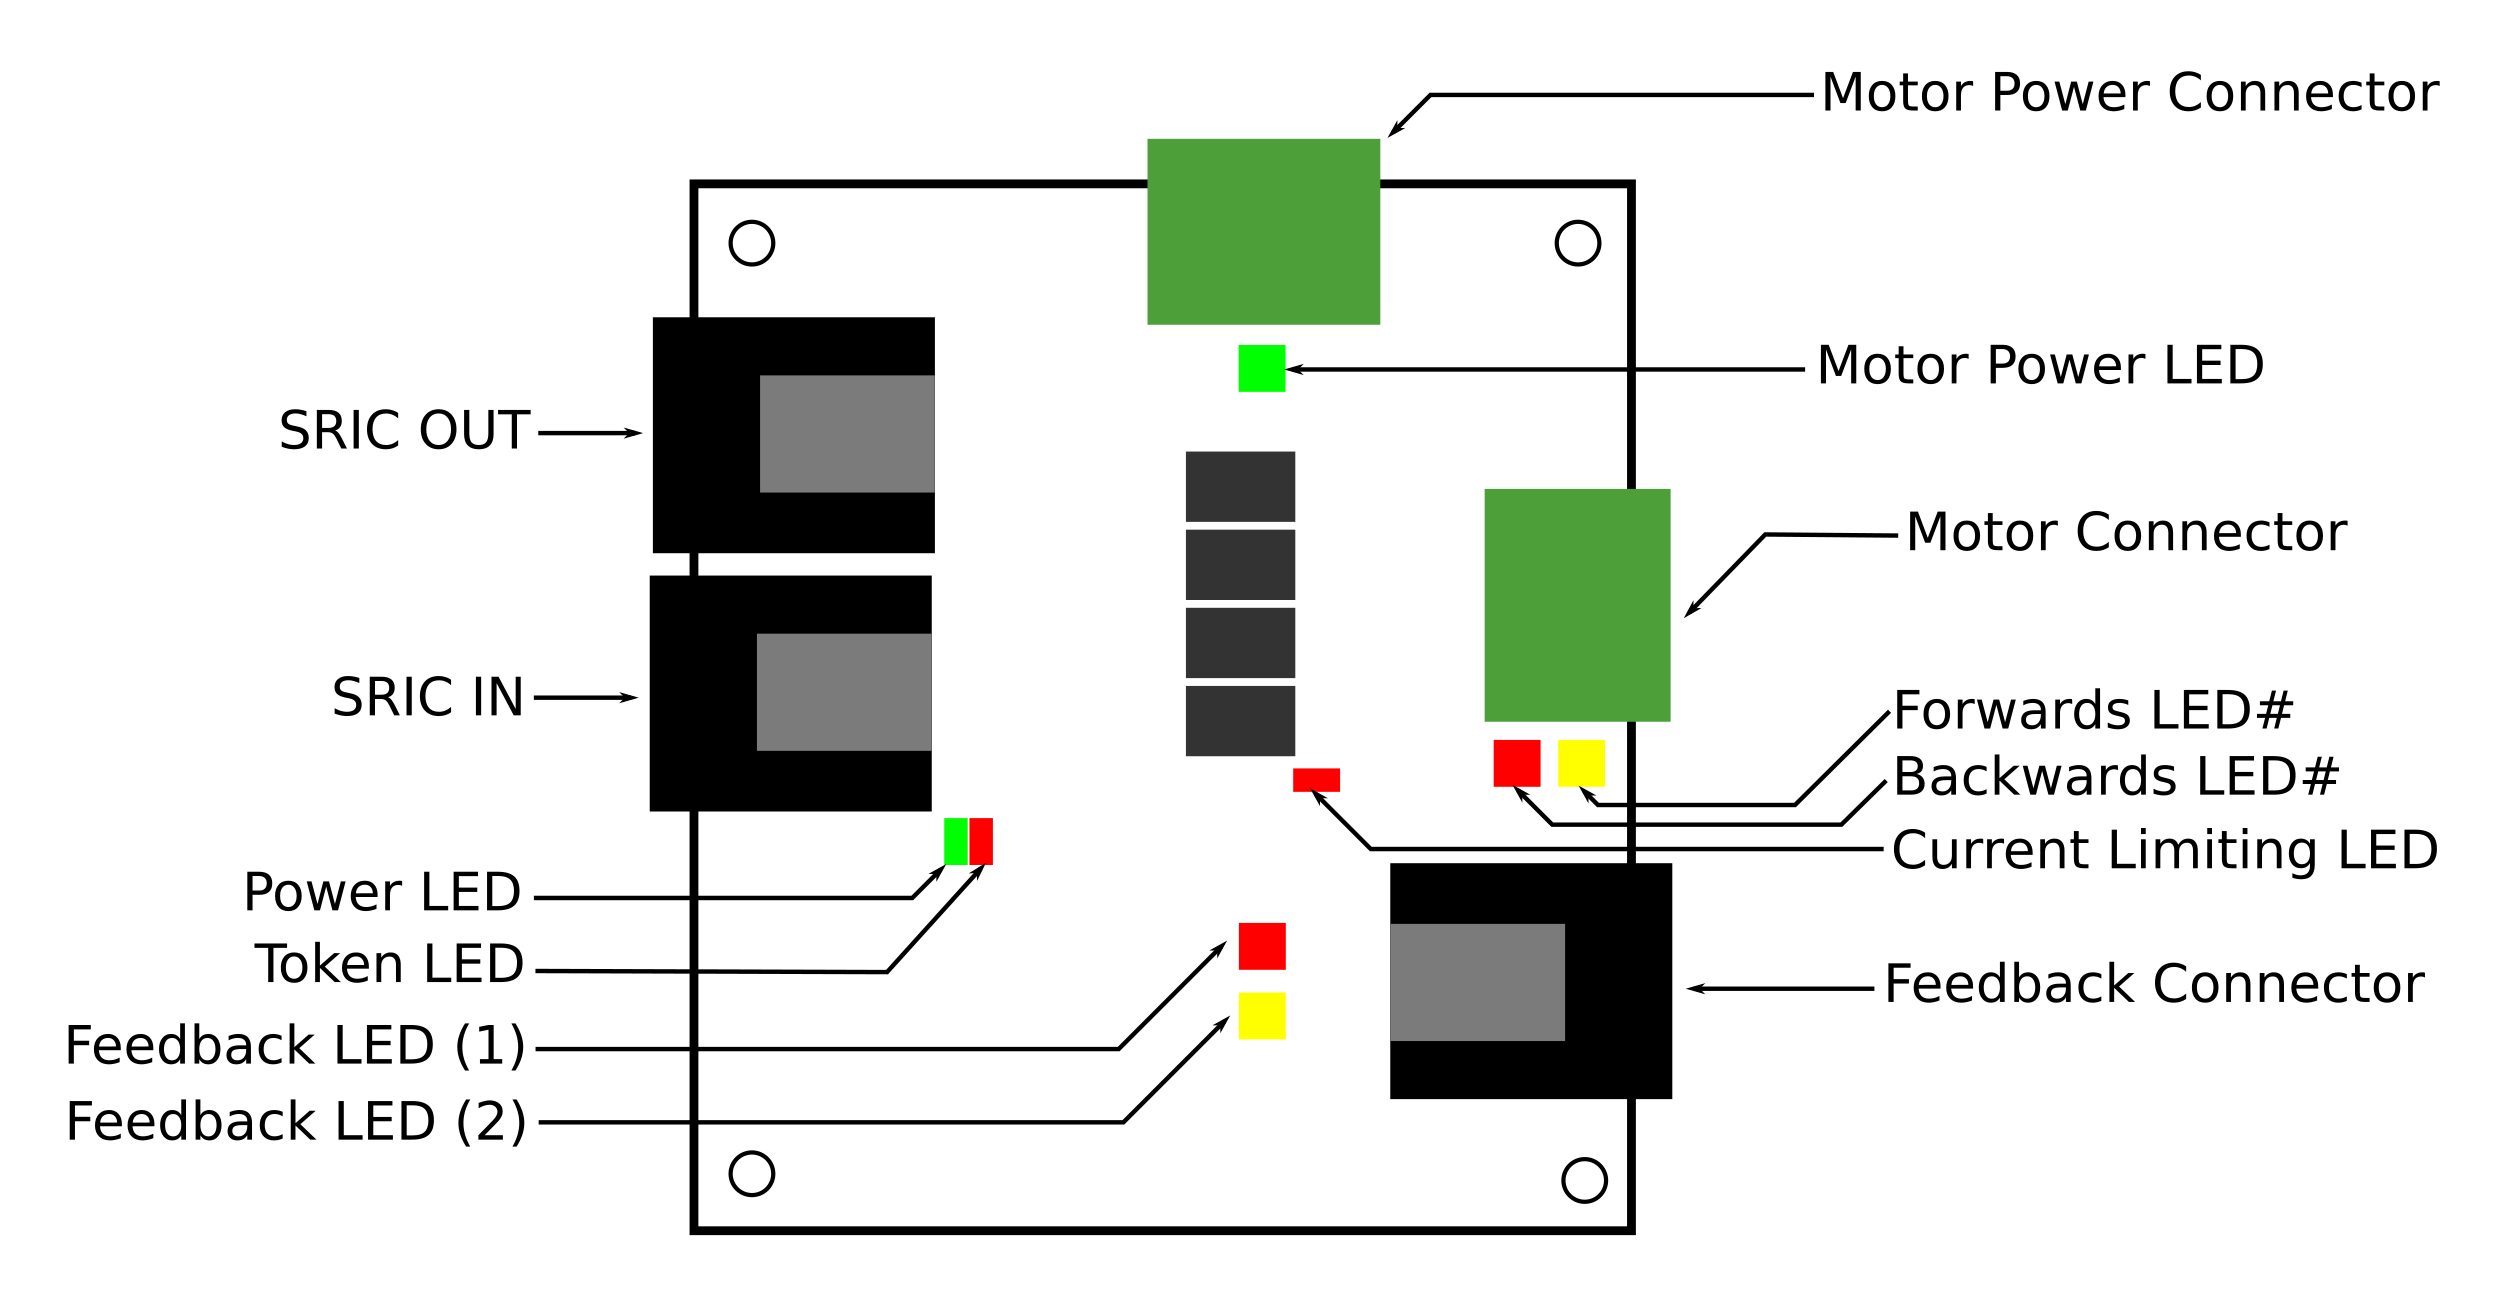
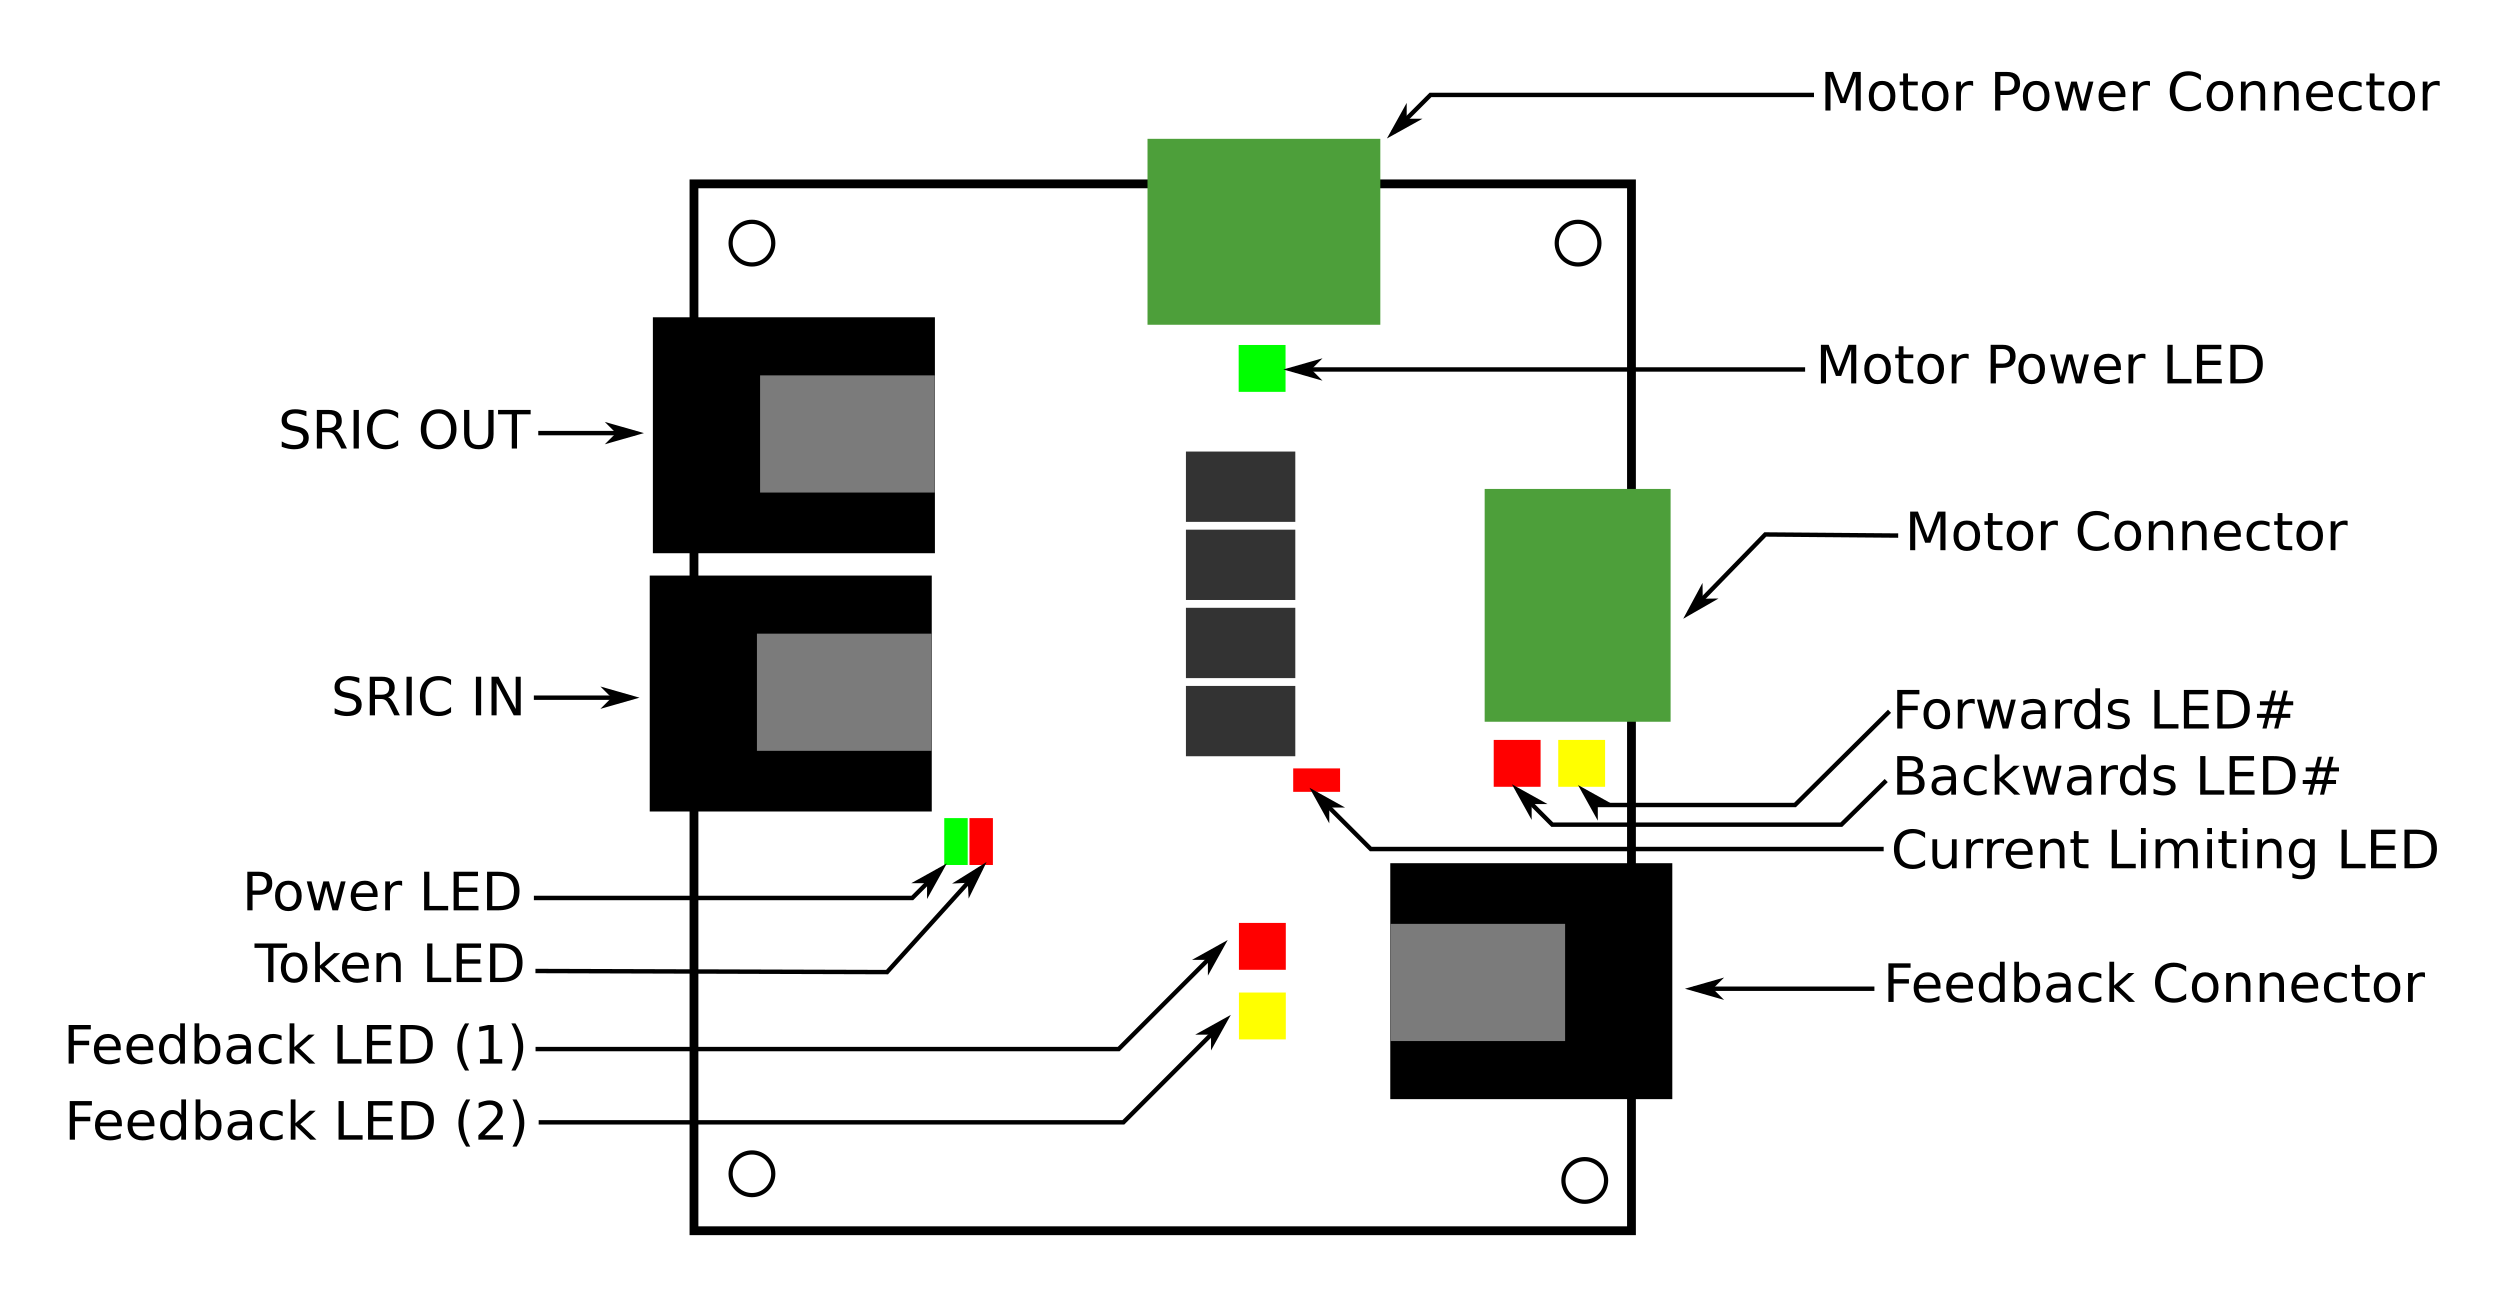
<svg xmlns="http://www.w3.org/2000/svg" width="566.929" height="294.094" id="svg2" version="1.1">
  <defs id="defs4">
+     <marker orient="auto" refY="0.0" refX="0.0" id="Arrow1Mstart" style="overflow:visible">
+       <path id="path4094" d="M 0.0,0.0 L 5.0,-5.0 L -12.5,0.0 L 5.0,5.0 L 0.0,0.0 z " style="fill-rule:evenodd;stroke:#000000;stroke-width:1.0pt;marker-start:none" transform="scale(0.4) translate(10,0)" />
+     </marker>
+     <marker orient="auto" refY="0.0" refX="0.0" id="Arrow2Lstart" style="overflow:visible">
+       <path id="path4106" style="font-size:12.0;fill-rule:evenodd;stroke-width:0.625;stroke-linejoin:round" d="M 8.719,4.034 L -2.207,0.016 L 8.719,-4.002 C 6.973,-1.63 6.983,1.616 8.719,4.034 z " transform="scale(1.1) translate(1,0)" />
+     </marker>
    <marker orient="auto" refY="0" refX="0" id="Arrow1Sstart" style="overflow:visible">
      <path id="path3745" d="M 0,0 5,-5 -12.5,0 5,5 0,0 z" style="fill-rule:evenodd;stroke:#000000;stroke-width:1pt;marker-start:none" transform="matrix(0.2,0,0,0.2,1.2,0)" />
    </marker>
    <marker orient="auto" refY="0" refX="0" id="Arrow2Mstart" style="overflow:visible">
      <path id="path3757" style="font-size:12px;fill-rule:evenodd;stroke-width:0.625;stroke-linejoin:round" d="M 8.719,4.034 -2.207,0.016 8.719,-4.002 c -1.745,2.372 -1.735,5.617 -6e-7,8.035 z" transform="scale(0.6,0.6)" />
    </marker>
    <marker orient="auto" refY="0" refX="0" id="Arrow1Lstart" style="overflow:visible">
      <path id="path3733" d="M 0,0 5,-5 -12.5,0 5,5 0,0 z" style="fill-rule:evenodd;stroke:#000000;stroke-width:1pt;marker-start:none" transform="matrix(0.8,0,0,0.8,10,0)" />
    </marker>
  </defs>
  <g id="layer1" transform="translate(-149.9375,-43.14784)">
    <g id="g3665" transform="translate(277.3104,12.47933)">
      <rect transform="translate(0,2.5390623e-6)" y="72.362" x="30" height="237.402" width="212.598" id="rect2855" style="fill:none;stroke:#000000;stroke-width:1.998;stroke-miterlimit:4;stroke-opacity:1;stroke-dasharray:none;stroke-dashoffset:0" />
      <rect y="62.15" x="132.85" height="42.165" width="52.795" id="rect3631" style="fill:#4d9f3a;fill-opacity:1;stroke:none" />
      <g transform="matrix(0,1,-1,0,354.2205,-133.5827)" id="g3640">
        <a id="a3637">
          <rect transform="translate(0,2.5390623e-6)" y="102.362" x="360" height="63.957" width="53.504" id="rect2857" style="fill:#000000;fill-opacity:1;stroke:none" />
        </a>
        <rect style="fill:#7b7b7b;fill-opacity:1;stroke:none" id="rect3633" width="26.575" height="39.614" x="373.756" y="126.673" />
      </g>
      <rect transform="matrix(0,1,-1,0,0,0)" style="fill:#4d9f3a;fill-opacity:1;stroke:none" id="rect3635" width="52.795" height="42.165" x="141.546" y="-251.472" />
      <g id="g3645" transform="matrix(0,-1,1,0,-81.68029,516.1233)">
        <a id="a3647">
          <rect style="fill:#000000;fill-opacity:1;stroke:none" id="rect3649" width="53.504" height="63.957" x="360" y="102.362" transform="translate(0,2.5390623e-6)" />
        </a>
        <rect y="126.673" x="373.756" height="39.614" width="26.575" id="rect3651" style="fill:#7b7b7b;fill-opacity:1;stroke:none" />
      </g>
      <g transform="matrix(0,-1,1,0,-82.39458,574.6947)" id="g3653">
        <a id="a3655">
          <rect transform="translate(0,2.5390623e-6)" y="102.362" x="360" height="63.957" width="53.504" id="rect3657" style="fill:#000000;fill-opacity:1;stroke:none" />
        </a>
        <rect style="fill:#7b7b7b;fill-opacity:1;stroke:none" id="rect3659" width="26.575" height="39.614" x="373.756" y="126.673" />
      </g>
    </g>
    <rect style="fill:#00ff00;fill-opacity:1;stroke:none" id="rect3682" width="10.63" height="10.63" x="430.833" y="121.379" />
    <rect style="fill:#00ff00;fill-opacity:1;stroke:none" id="rect3684" width="5.315" height="10.63" x="364.068" y="228.672" />
    <rect style="fill:#ff0000;fill-opacity:1;stroke:none" id="rect3686" width="5.315" height="10.63" x="369.785" y="228.672" />
    <rect y="210.94" x="488.67" height="10.63" width="10.63" id="rect3692" style="fill:#ff0000;fill-opacity:1;stroke:none" />
    <rect style="fill:#ffff00;fill-opacity:1;stroke:none" id="rect3694" width="10.63" height="10.63" x="503.3" y="210.94" />
    <rect style="fill:#ff0000;fill-opacity:1;stroke:none" id="rect3696" width="10.63" height="10.63" x="430.891" y="252.44" />
    <rect y="268.226" x="430.891" height="10.63" width="10.63" id="rect3698" style="fill:#ffff00;fill-opacity:1;stroke:none" />
    <rect style="fill:#333333;fill-opacity:1;stroke:none" id="rect3702" width="24.803" height="15.945" x="418.873" y="180.98" />
    <rect y="145.547" x="418.873" height="15.945" width="24.803" id="rect3704" style="fill:#333333;fill-opacity:1;stroke:none" />
    <rect style="fill:#333333;fill-opacity:1;stroke:none" id="rect3706" width="24.803" height="15.945" x="418.873" y="163.264" />
    <rect y="198.697" x="418.873" height="15.945" width="24.803" id="rect3708" style="fill:#333333;fill-opacity:1;stroke:none" />
    <rect y="-453.828" x="217.4" height="10.63" width="5.315" id="rect3712" style="fill:#ff0000;fill-opacity:1;stroke:none" transform="matrix(0,1,-1,0,0,0)" />
    <path style="fill:none;stroke:#000000;stroke-opacity:1" id="path3714" d="m 165.16,89.182 c 0,2.789 -2.261,5.051 -5.051,5.051 -2.789,0 -5.051,-2.261 -5.051,-5.051 0,-2.789 2.261,-5.051 5.051,-5.051 2.789,0 5.051,2.261 5.051,5.051 z" transform="matrix(0.957519,0,0,0.957519,167.1495,12.89283)" />
    <path transform="matrix(0.957519,0,0,0.957519,354.4921,12.89283)" d="m 165.16,89.182 c 0,2.789 -2.261,5.051 -5.051,5.051 -2.789,0 -5.051,-2.261 -5.051,-5.051 0,-2.789 2.261,-5.051 5.051,-5.051 2.789,0 5.051,2.261 5.051,5.051 z" id="path3716" style="fill:none;stroke:#000000;stroke-opacity:1" />
    <path style="fill:none;stroke:#000000;stroke-opacity:1" id="path3718" d="m 165.16,89.182 c 0,2.789 -2.261,5.051 -5.051,5.051 -2.789,0 -5.051,-2.261 -5.051,-5.051 0,-2.789 2.261,-5.051 5.051,-5.051 2.789,0 5.051,2.261 5.051,5.051 z" transform="matrix(0.957519,0,0,0.957519,356.0074,225.4487)" />
    <path transform="matrix(0.957519,0,0,0.957519,167.1495,223.9335)" d="m 165.16,89.182 c 0,2.789 -2.261,5.051 -5.051,5.051 -2.789,0 -5.051,-2.261 -5.051,-5.051 0,-2.789 2.261,-5.051 5.051,-5.051 2.789,0 5.051,2.261 5.051,5.051 z" id="path3722" style="fill:none;stroke:#000000;stroke-opacity:1" />
-     <path style="fill:none;stroke:#000000;stroke-width:1px;stroke-linecap:butt;stroke-linejoin:miter;stroke-opacity:1;marker-start:url(#Arrow1Sstart)" d="m 509.179,222.568 3.125,3.125 44.696,0 21.429,-21.25" id="path4752" />
-     <path style="fill:none;stroke:#000000;stroke-width:1px;stroke-linecap:butt;stroke-linejoin:miter;stroke-opacity:1;marker-start:url(#Arrow1Sstart)" d="m 494.179,222.389 7.768,7.768 65.554,0 10.179,-10" id="path5508" />
-     <path style="fill:none;stroke:#000000;stroke-width:1px;stroke-linecap:butt;stroke-linejoin:miter;stroke-opacity:1;marker-start:url(#Arrow1Sstart)" d="m 448.286,223.184 12.5,12.5 116.315,0" id="path5892" />
-     <path style="fill:none;stroke:#000000;stroke-width:1px;stroke-linecap:butt;stroke-linejoin:miter;stroke-opacity:1;marker-start:url(#Arrow1Sstart)" d="m 442.929,126.934 116.357,0" id="path6088" />
-     <path style="fill:none;stroke:#000000;stroke-width:1px;stroke-linecap:butt;stroke-linejoin:miter;stroke-opacity:1;marker-start:url(#Arrow1Sstart)" d="m 363.26,240.342 -6.44,6.44 -85.812,0" id="path6280" />
-     <path style="fill:none;stroke:#000000;stroke-width:1px;stroke-linecap:butt;stroke-linejoin:miter;stroke-opacity:1;marker-start:url(#Arrow1Sstart)" d="m 372.352,240.089 -21.253,23.503 -79.737,-0.25" id="path6472" />
+     <path style="fill:none;stroke:#000000;stroke-width:1px;stroke-linecap:butt;stroke-linejoin:miter;stroke-opacity:1;marker-start:url(#Arrow1Mstart)" d="m 509.179,222.568 3.125,3.125 44.696,0 21.429,-21.25" id="path4752" />
+     <path style="fill:none;stroke:#000000;stroke-width:1px;stroke-linecap:butt;stroke-linejoin:miter;stroke-opacity:1;marker-start:url(#Arrow1Mstart)" d="m 494.179,222.389 7.768,7.768 65.554,0 10.179,-10" id="path5508" />
+     <path style="fill:none;stroke:#000000;stroke-width:1px;stroke-linecap:butt;stroke-linejoin:miter;stroke-opacity:1;marker-start:url(#Arrow1Mstart)" d="m 448.286,223.184 12.5,12.5 116.315,0" id="path5892" />
+     <path style="fill:none;stroke:#000000;stroke-width:1px;stroke-linecap:butt;stroke-linejoin:miter;stroke-opacity:1;marker-start:url(#Arrow1Mstart)" d="m 442.929,126.934 116.357,0" id="path6088" />
+     <path style="fill:none;stroke:#000000;stroke-width:1px;stroke-linecap:butt;stroke-linejoin:miter;stroke-opacity:1;marker-start:url(#Arrow1Mstart)" d="m 363.26,240.342 -6.44,6.44 -85.812,0" id="path6280" />
+     <path style="fill:none;stroke:#000000;stroke-width:1px;stroke-linecap:butt;stroke-linejoin:miter;stroke-opacity:1;marker-start:url(#Arrow1Mstart)" d="m 372.352,240.089 -21.253,23.503 -79.737,-0.25" id="path6472" />
    <text xml:space="preserve" style="font-size:40px;font-style:normal;font-weight:normal;fill:#000000;fill-opacity:1;stroke:none;font-family:Bitstream Vera Sans" x="579" y="208.362" id="text6664">
      <tspan id="tspan6666" x="579" y="208.362" style="font-size:12px">Forwards LED#</tspan>
    </text>
    <text xml:space="preserve" style="font-size:40px;font-style:normal;font-weight:normal;fill:#000000;fill-opacity:1;stroke:none;font-family:Bitstream Vera Sans" x="579" y="223.362" id="text6668">
      <tspan id="tspan6670" x="579" y="223.362" style="font-size:12px">Backwards LED#</tspan>
    </text>
    <text xml:space="preserve" style="font-size:40px;font-style:normal;font-weight:normal;text-align:start;text-anchor:start;fill:#000000;fill-opacity:1;stroke:none;font-family:Bitstream Vera Sans" x="578.757" y="240.039" id="text6680">
      <tspan x="578.757" y="240.039" style="font-size:12px;text-align:start;text-anchor:start" id="tspan6684">Current Limiting LED</tspan>
    </text>
    <text xml:space="preserve" style="font-size:40px;font-style:normal;font-weight:normal;fill:#000000;fill-opacity:1;stroke:none;font-family:Bitstream Vera Sans" x="561.696" y="130.084" id="text6686">
      <tspan x="561.696" y="130.084" style="font-size:12px" id="tspan7090">Motor Power LED</tspan>
    </text>
    <text xml:space="preserve" style="font-size:40px;font-style:normal;font-weight:normal;fill:#000000;fill-opacity:1;stroke:none;font-family:Bitstream Vera Sans" x="204.85" y="249.585" id="text6690">
      <tspan id="tspan6692" x="204.85" y="249.585" style="font-size:12px">Power LED</tspan>
    </text>
    <text xml:space="preserve" style="font-size:40px;font-style:normal;font-weight:normal;fill:#000000;fill-opacity:1;stroke:none;font-family:Bitstream Vera Sans" x="207.678" y="265.848" id="text6694">
      <tspan id="tspan6696" x="207.678" y="265.848" style="font-size:12px">Token LED</tspan>
    </text>
-     <path style="fill:none;stroke:#000000;stroke-width:1px;stroke-linecap:butt;stroke-linejoin:miter;stroke-opacity:1;marker-start:url(#Arrow1Sstart)" d="m 533.016,182.056 17.235,-17.706 30.141,0.25" id="path6698" />
+     <path style="fill:none;stroke:#000000;stroke-width:1px;stroke-linecap:butt;stroke-linejoin:miter;stroke-opacity:1;marker-start:url(#Arrow1Mstart)" d="m 533.016,182.056 17.235,-17.706 30.141,0.25" id="path6698" />
    <text xml:space="preserve" style="font-size:40px;font-style:normal;font-weight:normal;fill:#000000;fill-opacity:1;stroke:none;font-family:Bitstream Vera Sans" x="581.928" y="167.914" id="text6890">
      <tspan x="581.928" y="167.914" style="font-size:12px" id="tspan7094">Motor Connector</tspan>
    </text>
-     <path style="fill:none;stroke:#000000;stroke-width:1px;stroke-linecap:butt;stroke-linejoin:miter;stroke-opacity:1;marker-start:url(#Arrow1Sstart)" d="m 465.841,73.161 8.485,-8.485 86.974,0" id="path6894" />
+     <path style="fill:none;stroke:#000000;stroke-width:1px;stroke-linecap:butt;stroke-linejoin:miter;stroke-opacity:1;marker-start:url(#Arrow1Mstart)" d="m 465.841,73.161 8.485,-8.485 86.974,0" id="path6894" />
    <text xml:space="preserve" style="font-size:12px;font-style:normal;font-weight:normal;fill:#000000;fill-opacity:1;stroke:none;font-family:Bitstream Vera Sans" x="562.715" y="68.212" id="text7086">
      <tspan x="562.715" y="68.212" id="tspan7092">Motor Power Connector</tspan>
    </text>
-     <path style="fill:none;stroke:#000000;stroke-width:1px;stroke-linecap:butt;stroke-linejoin:miter;stroke-opacity:1;marker-start:url(#Arrow1Sstart);marker-mid:none" d="m 534,267.362 41,0" id="path7108" />
+     <path style="fill:none;stroke:#000000;stroke-width:1px;stroke-linecap:butt;stroke-linejoin:miter;stroke-opacity:1;marker-start:url(#Arrow1Mstart);marker-mid:none" d="m 534,267.362 41,0" id="path7108" />
    <text xml:space="preserve" style="font-size:12px;font-style:normal;font-weight:normal;fill:#000000;fill-opacity:1;stroke:none;font-family:Bitstream Vera Sans" x="577" y="270.362" id="text7488">
      <tspan id="tspan7490" x="577" y="270.362">Feedback Connector</tspan>
    </text>
-     <path style="fill:none;stroke:#000000;stroke-width:1px;stroke-linecap:butt;stroke-linejoin:miter;stroke-opacity:1;marker-start:url(#Arrow1Sstart)" d="m 426.95,257.716 -23.335,23.335 -132.229,0" id="path7688" />
-     <path style="fill:none;stroke:#000000;stroke-width:1px;stroke-linecap:butt;stroke-linejoin:miter;stroke-opacity:1;marker-start:url(#Arrow1Sstart)" d="m 427.657,274.687 -22.981,22.981 -132.583,0" id="path7880" />
+     <path style="fill:none;stroke:#000000;stroke-width:1px;stroke-linecap:butt;stroke-linejoin:miter;stroke-opacity:1;marker-start:url(#Arrow1Mstart)" d="m 426.95,257.716 -23.335,23.335 -132.229,0" id="path7688" />
+     <path style="fill:none;stroke:#000000;stroke-width:1px;stroke-linecap:butt;stroke-linejoin:miter;stroke-opacity:1;marker-start:url(#Arrow1Mstart)" d="m 427.657,274.687 -22.981,22.981 -132.583,0" id="path7880" />
    <text xml:space="preserve" style="font-size:12px;font-style:normal;font-weight:normal;fill:#000000;fill-opacity:1;stroke:none;font-family:Bitstream Vera Sans" x="164.328" y="284.336" id="text8076">
      <tspan id="tspan8078" x="164.328" y="284.336">Feedback LED (1)</tspan>
    </text>
    <text id="text8080" y="301.586" x="164.578" style="font-size:12px;font-style:normal;font-weight:normal;fill:#000000;fill-opacity:1;stroke:none;font-family:Bitstream Vera Sans" xml:space="preserve">
      <tspan y="301.586" x="164.578" id="tspan8082">Feedback LED (2)</tspan>
    </text>
    <text xml:space="preserve" style="font-size:12px;font-style:normal;font-weight:normal;fill:#000000;fill-opacity:1;stroke:none;font-family:Bitstream Vera Sans" x="225" y="205.362" id="text8084">
      <tspan id="tspan8086" x="225" y="205.362">SRIC IN</tspan>
    </text>
-     <path style="fill:none;stroke:#000000;stroke-width:1px;stroke-linecap:butt;stroke-linejoin:miter;stroke-opacity:1;marker-start:url(#Arrow1Sstart)" d="m 293,201.362 -22,0" id="path8092" />
-     <path id="path8284" d="m 294,141.362 -22,0" style="fill:none;stroke:#000000;stroke-width:1px;stroke-linecap:butt;stroke-linejoin:miter;stroke-opacity:1;marker-start:url(#Arrow1Sstart)" />
+     <path style="fill:none;stroke:#000000;stroke-width:0.999;stroke-linecap:butt;stroke-linejoin:miter;stroke-opacity:1;marker-start:url(#Arrow1Mstart);stroke-miterlimit:4;stroke-dasharray:none" d="m 293,201.362 -22,0" id="path8092" />
+     <path id="path8284" d="m 294,141.362 -22,0" style="fill:none;stroke:#000000;stroke-width:1px;stroke-linecap:butt;stroke-linejoin:miter;stroke-opacity:1;marker-start:url(#Arrow1Mstart)" />
    <text xml:space="preserve" style="font-size:12px;font-style:normal;font-weight:normal;fill:#000000;fill-opacity:1;stroke:none;font-family:Bitstream Vera Sans" x="213" y="144.862" id="text8288">
      <tspan id="tspan8290" x="213" y="144.862">SRIC OUT</tspan>
    </text>
  </g>
</svg>
